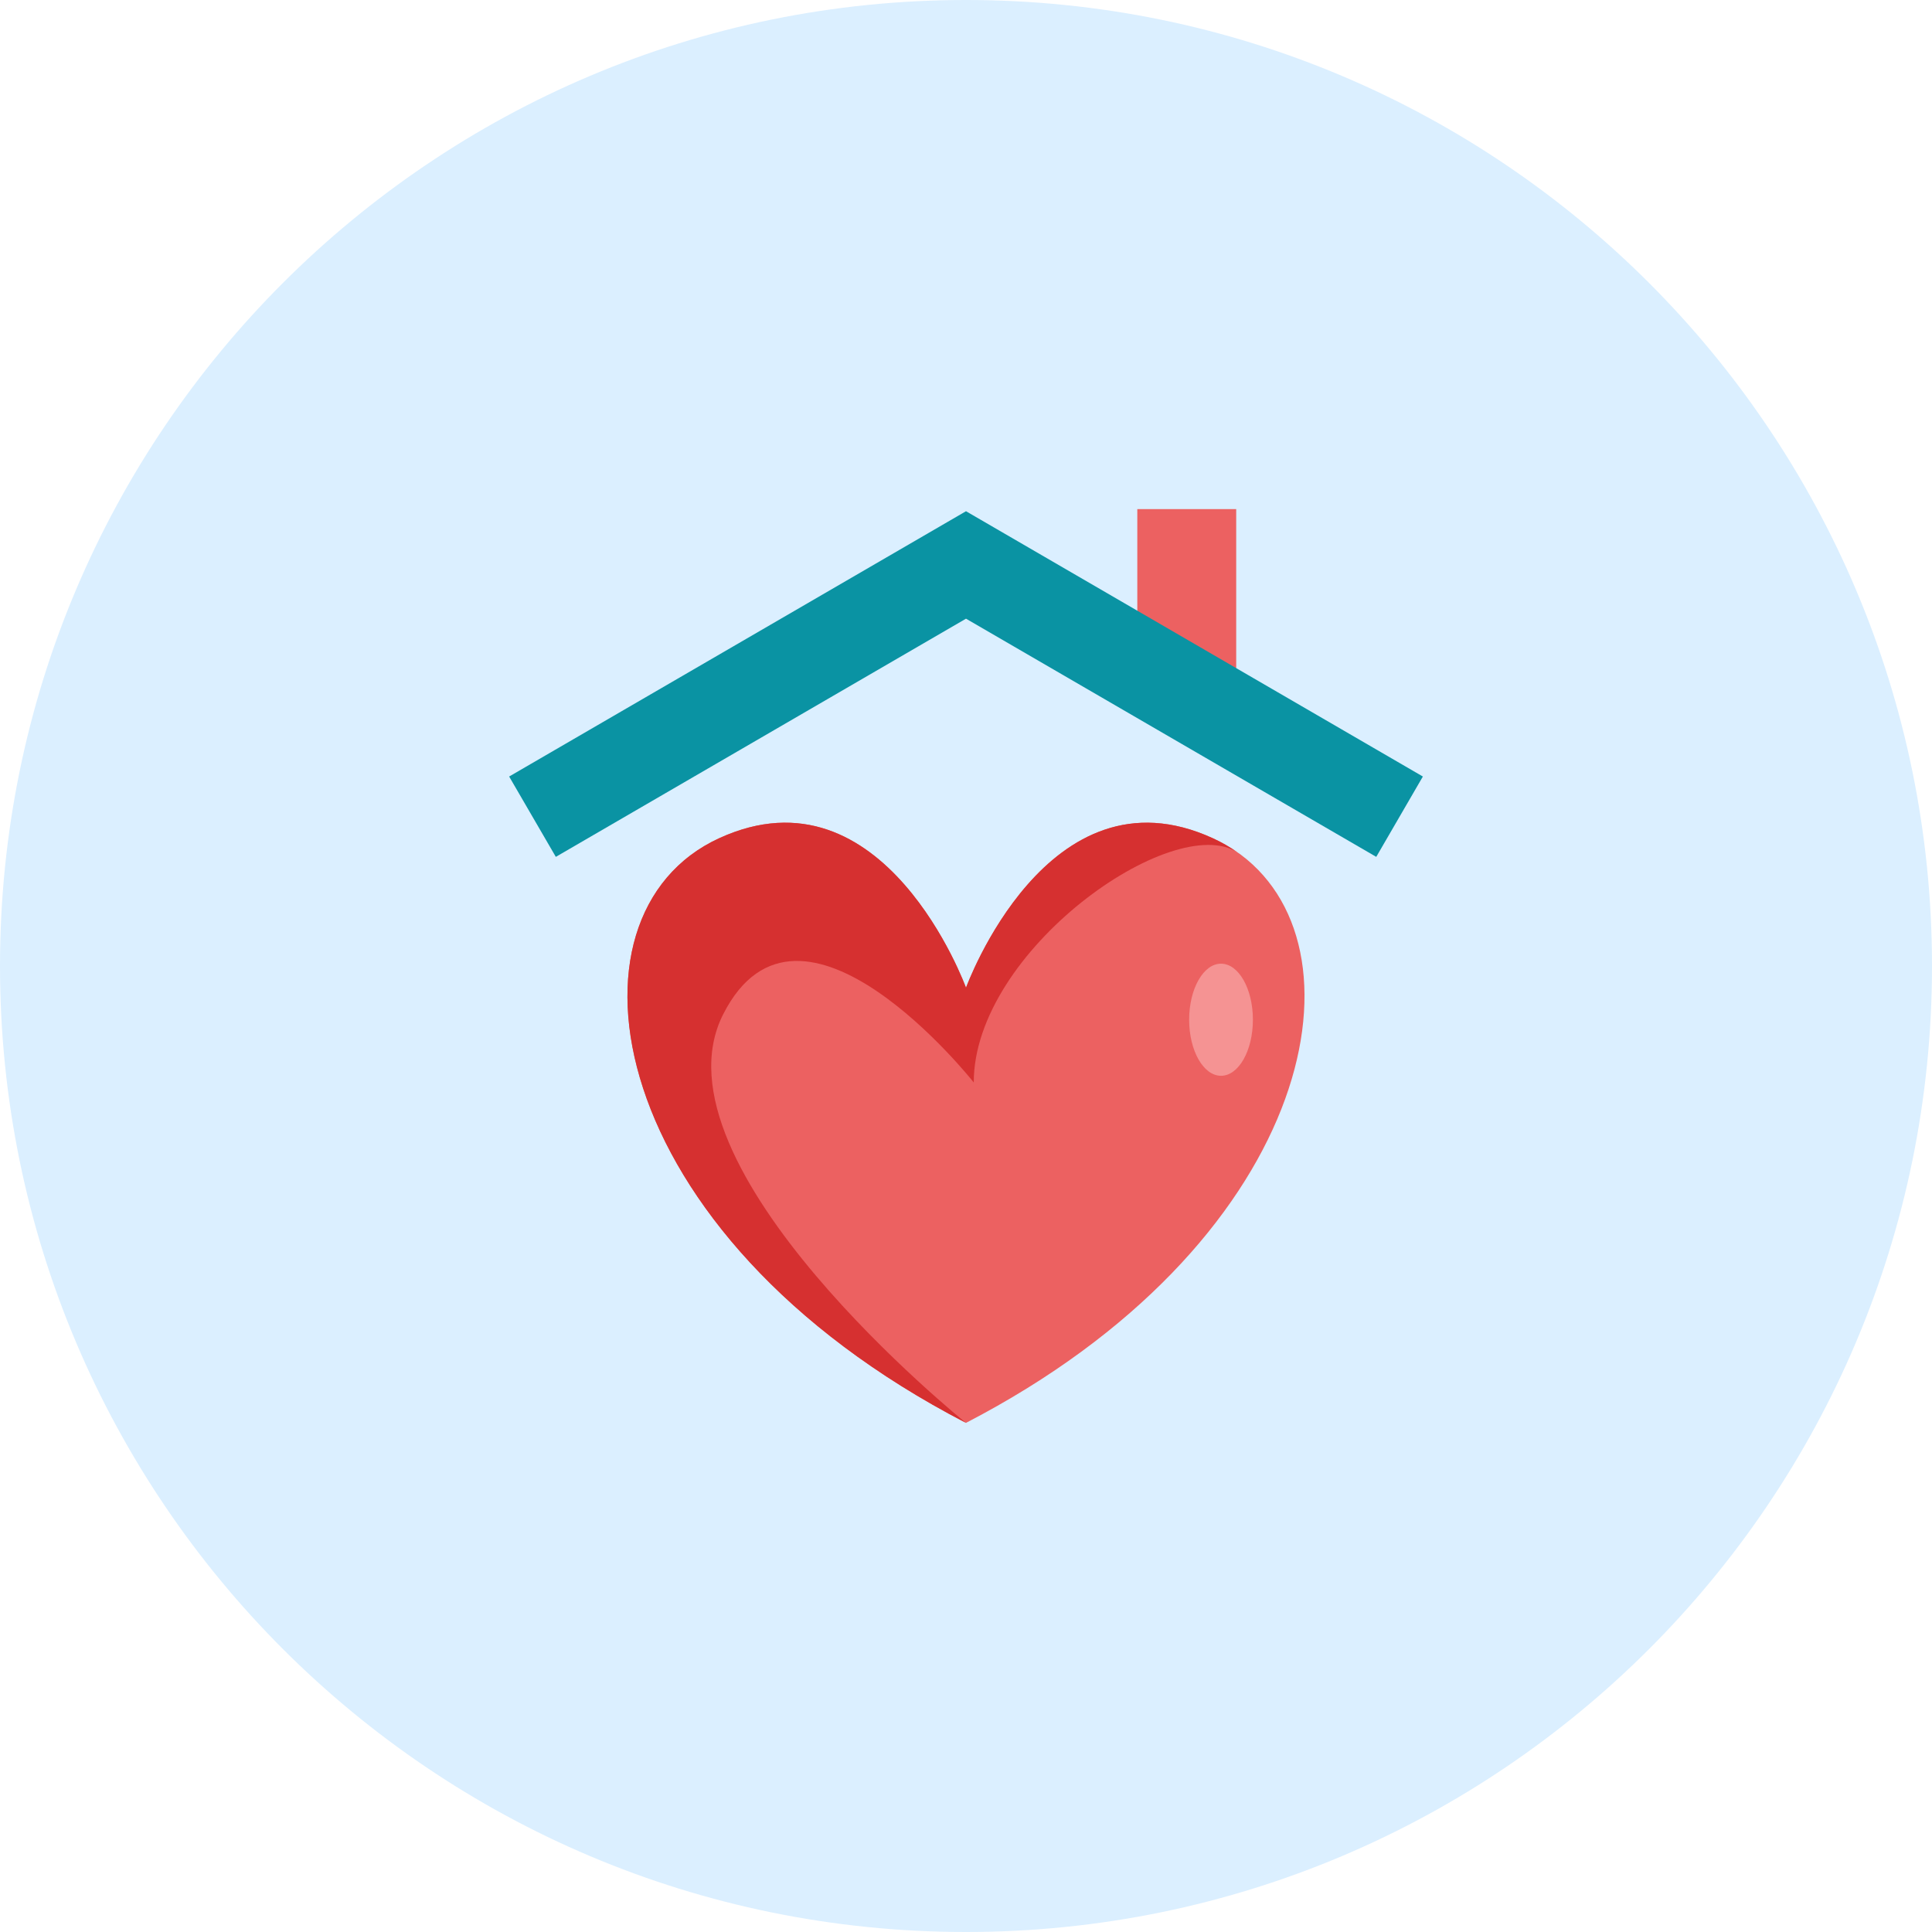
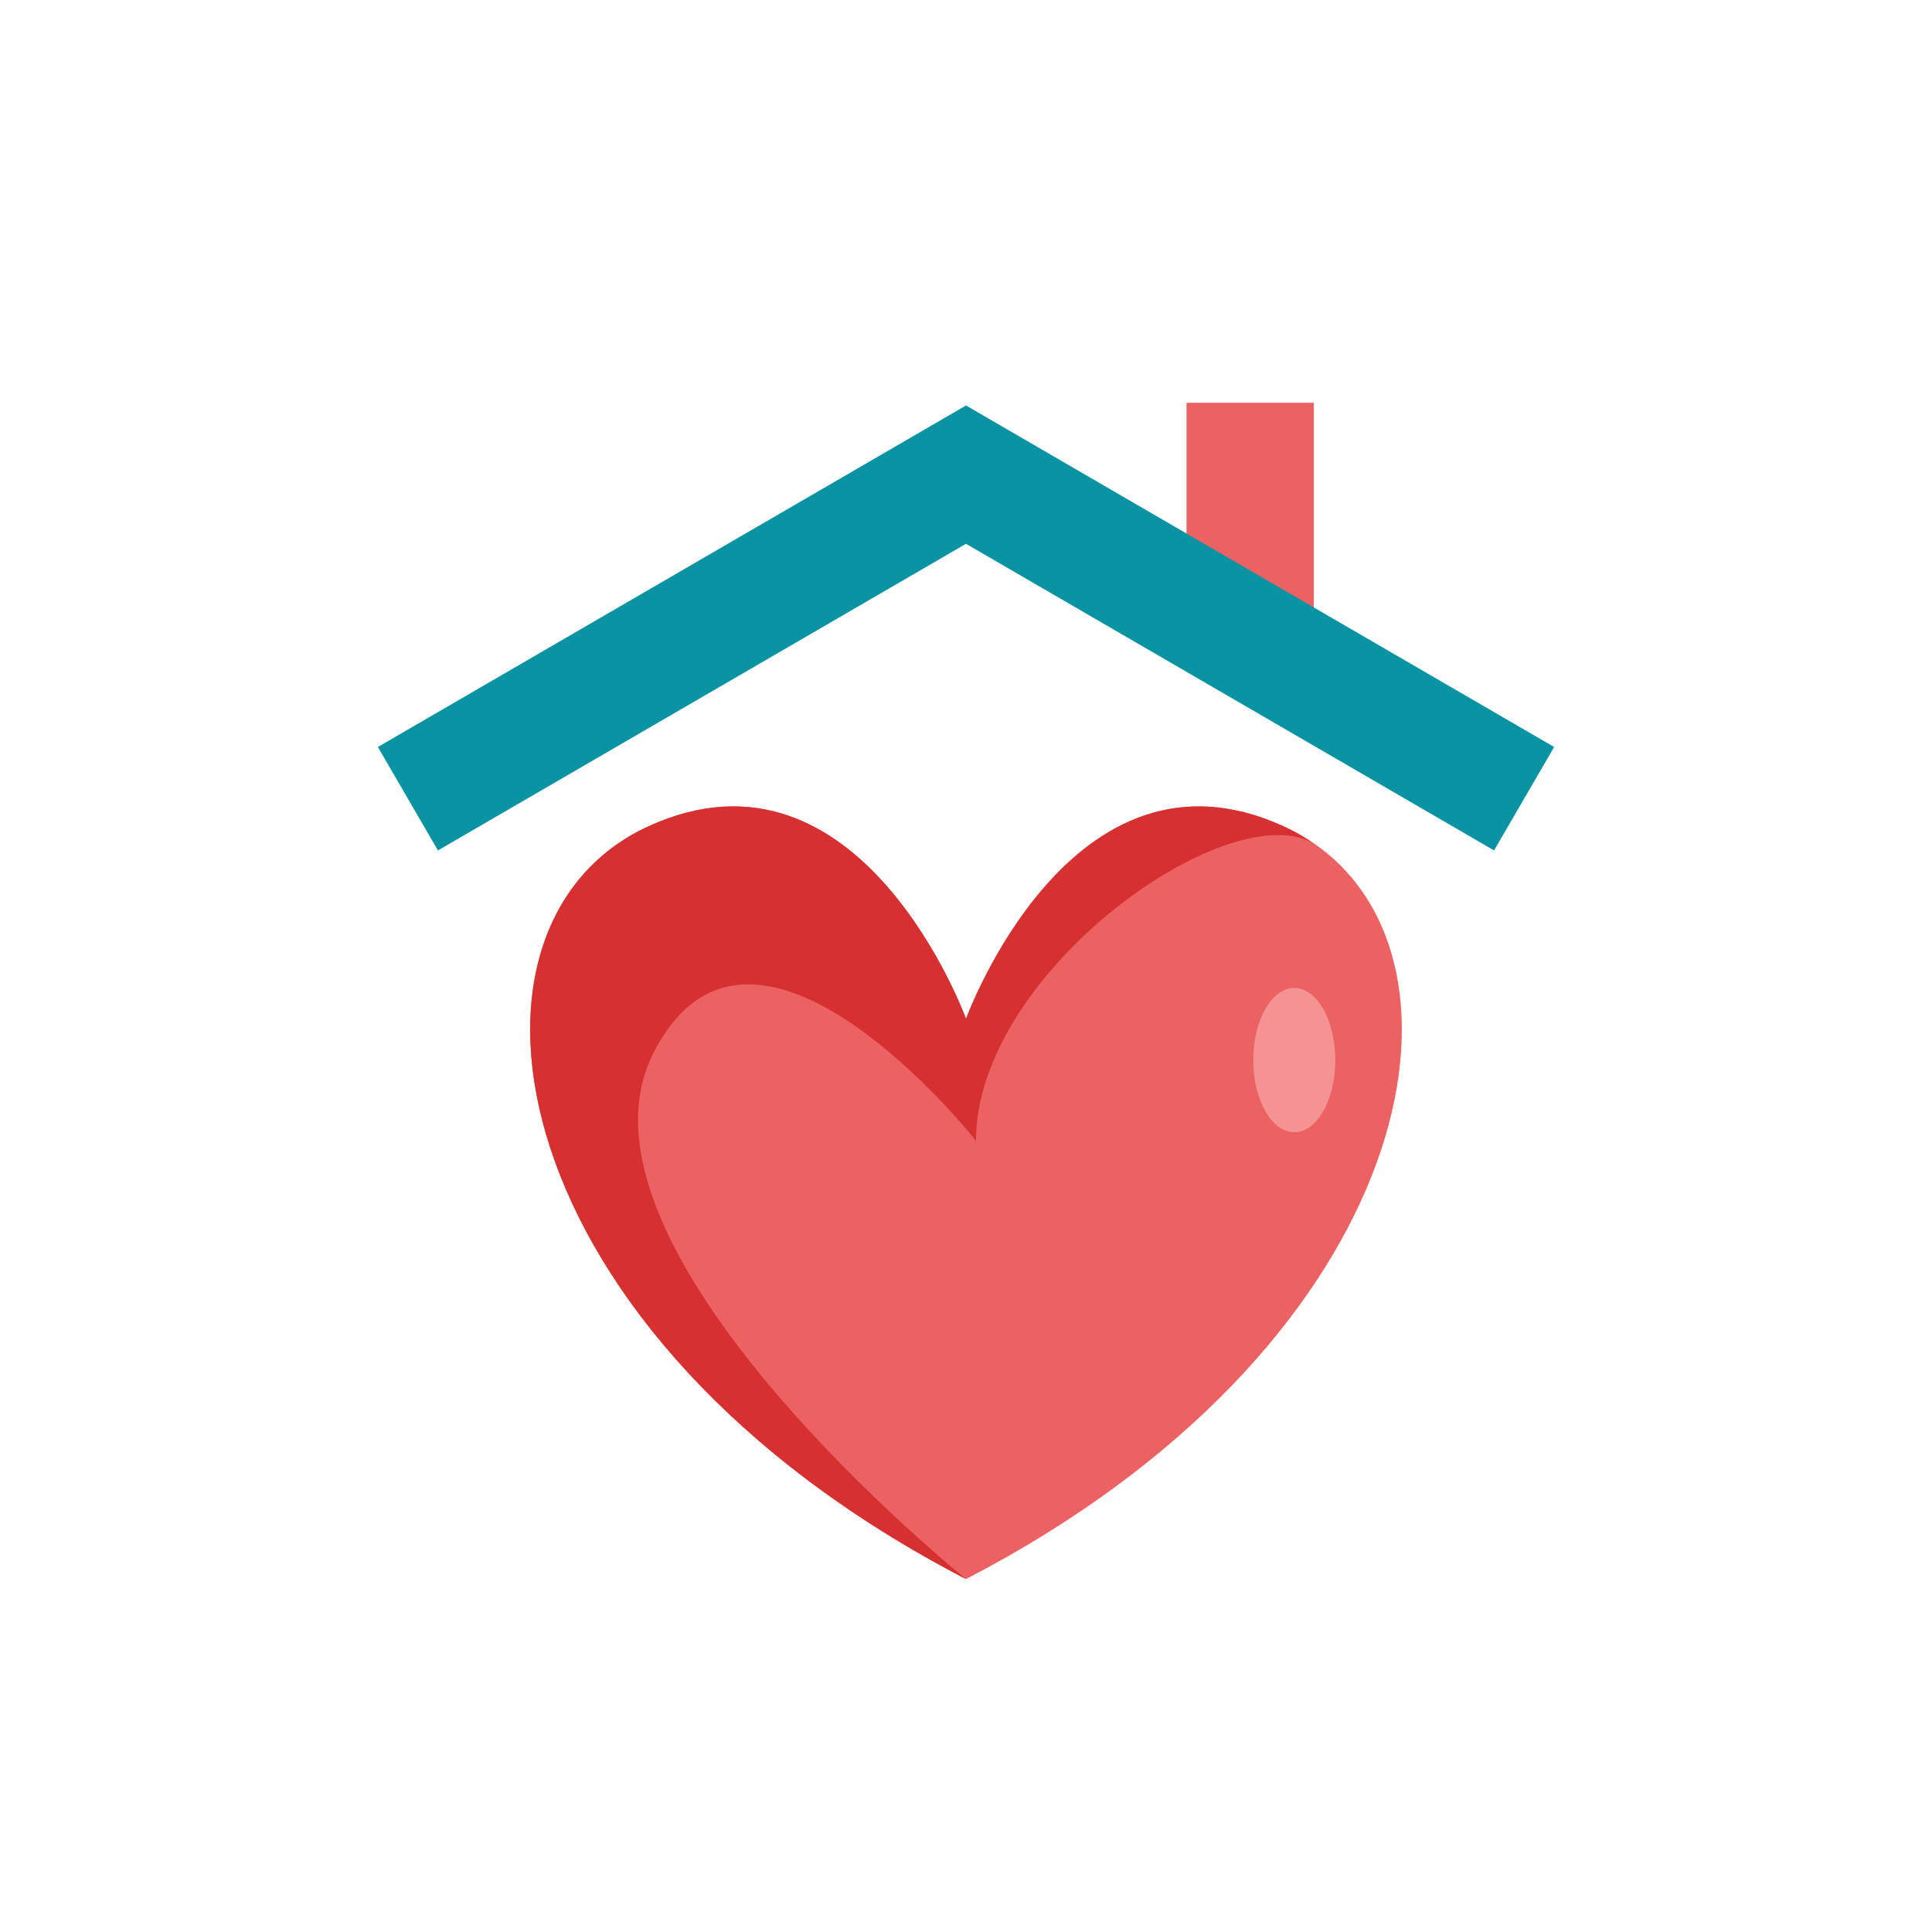
<svg xmlns="http://www.w3.org/2000/svg" width="84" height="84" viewBox="0 0 84 84">
-   <g id="Group_6730" data-name="Group 6730" transform="translate(-1012 -464)">
-     <circle id="Ellipse_621" data-name="Ellipse 621" cx="42" cy="42" r="42" transform="translate(1012 464)" fill="#dbefff" />
-     <g id="Search_results_for_Ngo_-_Flaticon-12_1_" data-name="Search results for Ngo - Flaticon-12 (1)" transform="translate(1034.137 486.135)">
-       <path id="Path_33366" data-name="Path 33366" d="M81.014,201.758c-15.865-8.218-17.99-22.092-10.733-25.42,7.178-3.291,10.733,6.5,10.733,6.5s3.554-9.79,10.732-6.5a6.7,6.7,0,0,1,1.079.62l0,0c.049.034.1.069.143.1C98.693,181.344,95.906,194.043,81.014,201.758Z" transform="translate(-61.151 -162.029)" fill="#ec6161" />
-       <path id="Path_33367" data-name="Path 33367" d="M92.826,176.957c-2.816-1.817-11.475,4.271-11.475,10,0,0-7.551-9.557-10.895-2.963s10.558,17.766,10.558,17.766c-15.865-8.218-17.99-22.092-10.733-25.421,7.178-3.291,10.733,6.5,10.733,6.5s3.554-9.79,10.732-6.5A6.694,6.694,0,0,1,92.826,176.957Z" transform="translate(-61.151 -162.029)" fill="#d63030" />
-       <ellipse id="Ellipse_623" data-name="Ellipse 623" cx="1.386" cy="2.437" rx="1.386" ry="2.437" transform="translate(29.565 19.764)" fill="#f59393" />
-       <path id="Path_33368" data-name="Path 33368" d="M351.986,0h4.3V8.176h-4.3Z" transform="translate(-324.675)" fill="#ec6161" />
-       <path id="Path_33369" data-name="Path 33369" d="M37.7,16.193,19.863,5.837,2.029,16.193,0,12.7,19.863,1.165,39.727,12.7Z" transform="translate(0 -1.073)" fill="#0a93a3" />
+   <g id="Group_6839" data-name="Group 6839" transform="translate(-2736 -1224)">
+     <circle id="Ellipse_628" data-name="Ellipse 628" cx="42" cy="42" r="42" transform="translate(2736 1224)" fill="none" />
+     <g id="Search_results_for_Ngo_-_Flaticon-12_1_" data-name="Search results for Ngo - Flaticon-12 (1)" transform="translate(2752.429 1241.511)">
+       <path id="Path_33366" data-name="Path 33366" d="M85.244,209.257c-20.423-10.58-23.16-28.441-13.817-32.725,9.241-4.237,13.817,8.366,13.817,8.366s4.576-12.6,13.816-8.366a8.62,8.62,0,0,1,1.39.8l.006,0c.063.044.123.089.184.133C108,182.978,104.415,199.325,85.244,209.257Z" transform="translate(-59.672 -158.113)" fill="#ec6161" />
+       <path id="Path_33367" data-name="Path 33367" d="M100.45,177.33c-3.625-2.339-14.773,5.5-14.773,12.87,0,0-9.72-12.3-14.025-3.814s13.592,22.872,13.592,22.872c-20.423-10.58-23.16-28.441-13.817-32.725,9.241-4.237,13.817,8.366,13.817,8.366s4.576-12.6,13.816-8.366A8.617,8.617,0,0,1,100.45,177.33Z" transform="translate(-59.672 -158.113)" fill="#d63030" />
+       <ellipse id="Ellipse_623" data-name="Ellipse 623" cx="1.784" cy="3.137" rx="1.784" ry="3.137" transform="translate(38.061 25.443)" fill="#f59393" />
+       <path id="Path_33368" data-name="Path 33368" d="M351.986,0h5.534V10.525h-5.534Z" transform="translate(-316.827 0)" fill="#ec6161" />
+       <path id="Path_33369" data-name="Path 33369" d="M48.531,20.512,25.571,7.18,2.612,20.512,0,16.014,25.571,1.165,51.143,16.014Z" transform="translate(0 -1.047)" fill="#0a93a3" />
    </g>
  </g>
</svg>
